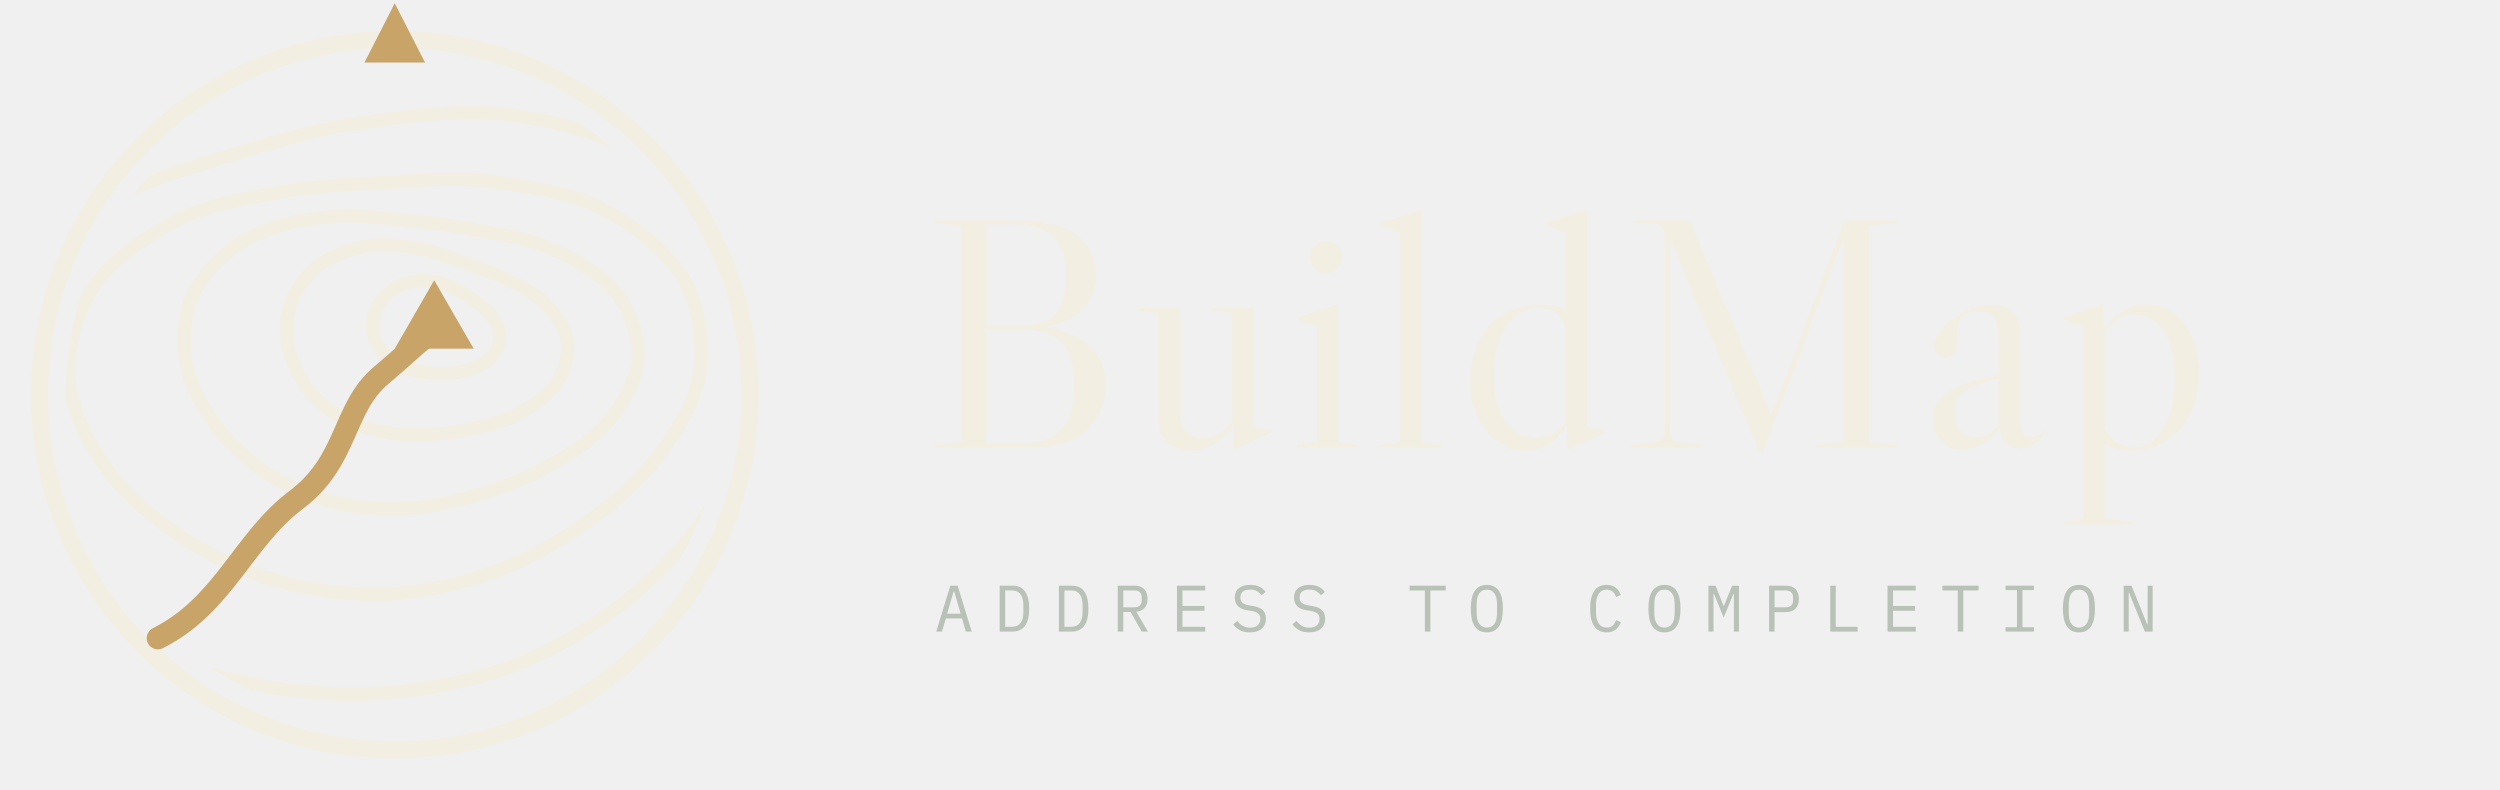
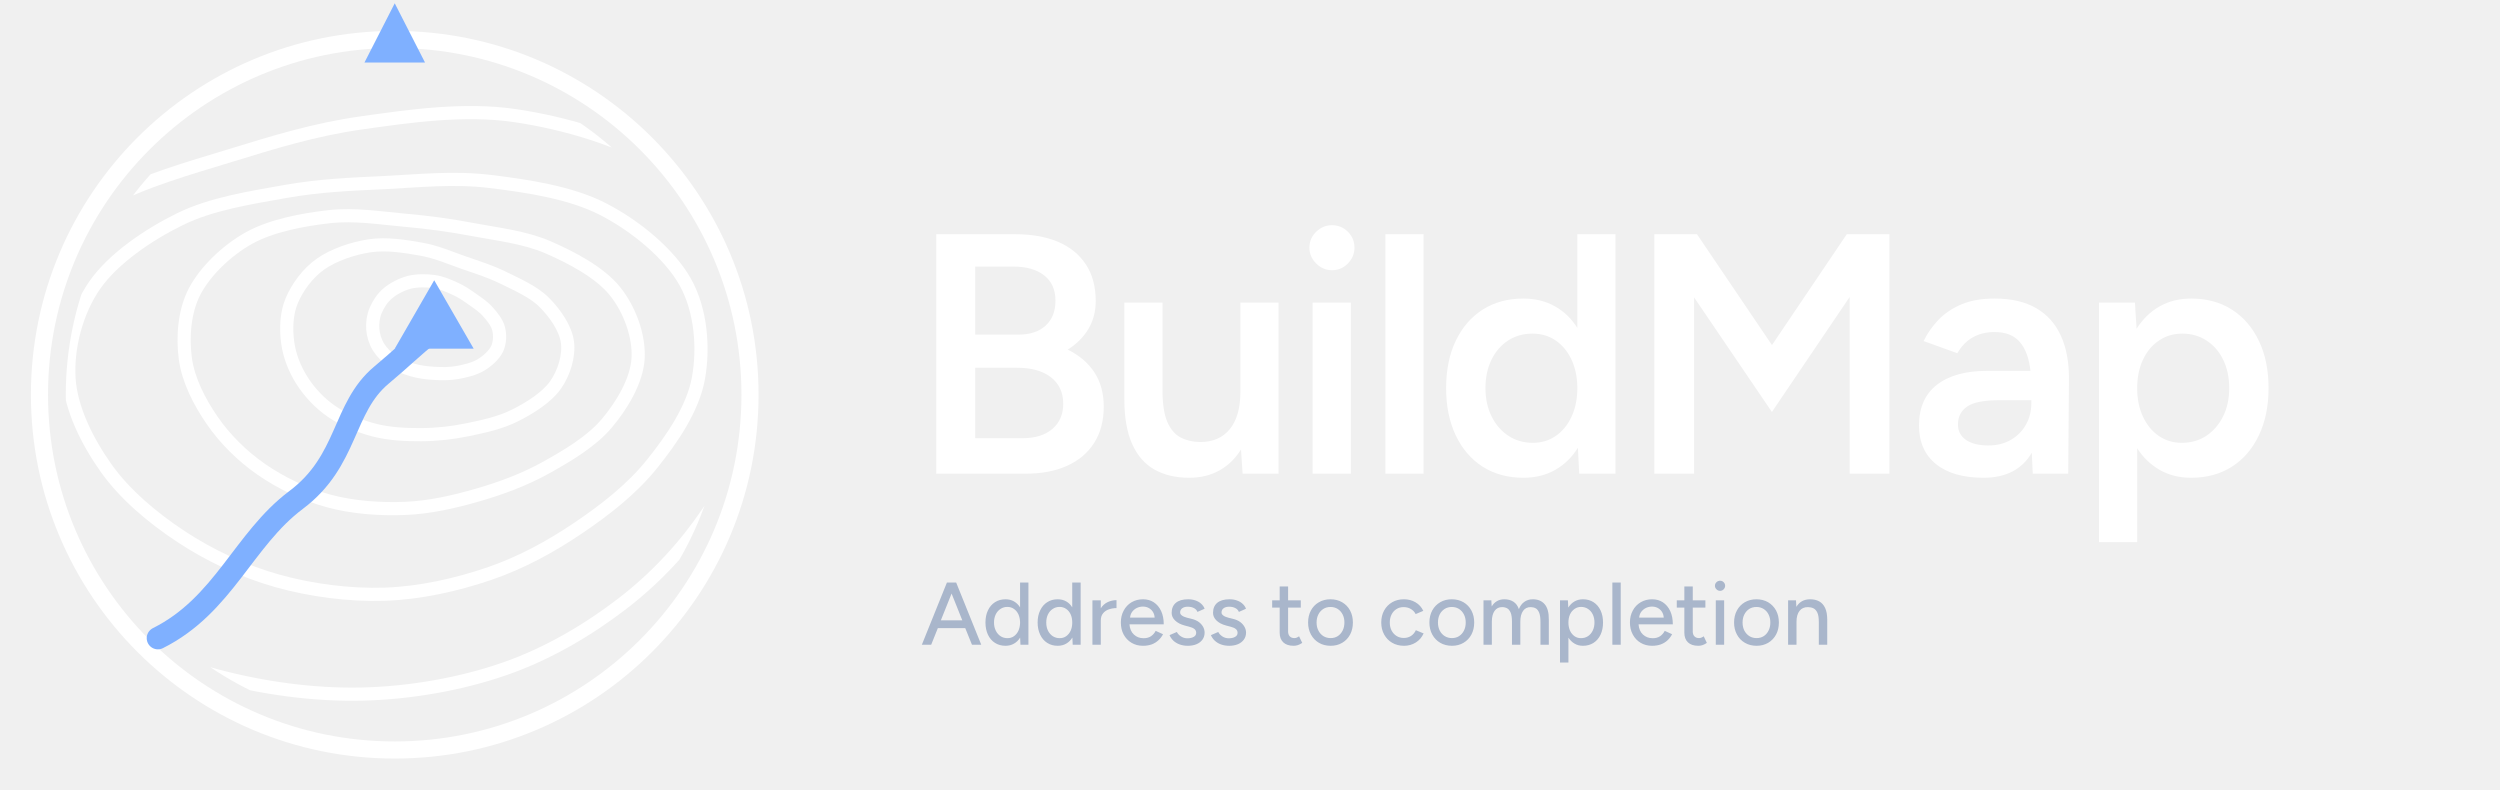
<svg xmlns="http://www.w3.org/2000/svg" viewBox="0 0 380 120" width="760" height="240" role="img" aria-label="BuildMap">
  <clipPath id="c">
    <circle cx="60" cy="60" r="50" />
  </clipPath>
-   <g clip-path="url(#c)" fill="none" stroke="#F3EEE2" stroke-width="2.0" stroke-linecap="round">
+   <g clip-path="url(#c)" fill="none" stroke="#FFFFFF" stroke-width="2.0" stroke-linecap="round">
    <path d="M75.80 50.00C76.03 50.95 75.99 52.15 75.54 53.07C75.08 53.98 74.07 54.90 73.07 55.49C72.07 56.08 70.71 56.41 69.53 56.62C68.35 56.83 67.14 56.82 66.00 56.75C64.86 56.69 63.73 56.54 62.67 56.23C61.62 55.93 60.52 55.50 59.66 54.92C58.80 54.33 58.02 53.54 57.52 52.73C57.02 51.91 56.73 50.93 56.66 50.00C56.60 49.07 56.73 48.05 57.12 47.15C57.51 46.24 58.13 45.26 58.98 44.56C59.83 43.85 61.05 43.21 62.22 42.91C63.39 42.62 64.83 42.63 66.00 42.80C67.17 42.97 68.28 43.47 69.25 43.92C70.22 44.36 71.00 44.91 71.82 45.49C72.63 46.06 73.49 46.63 74.15 47.38C74.82 48.13 75.57 49.05 75.80 50.00Z" />
    <path d="M86.25 52.00C86.53 54.10 85.73 56.71 84.41 58.56C83.09 60.41 80.56 62.00 78.34 63.12C76.12 64.25 73.50 64.82 71.11 65.31C68.72 65.80 66.37 66.06 64.00 66.07C61.63 66.08 59.13 65.96 56.86 65.37C54.60 64.78 52.24 63.80 50.41 62.54C48.58 61.29 47.00 59.58 45.89 57.82C44.77 56.06 43.98 54.02 43.72 52.00C43.46 49.98 43.52 47.66 44.35 45.69C45.19 43.71 46.74 41.53 48.72 40.14C50.69 38.75 53.64 37.74 56.19 37.36C58.73 36.98 61.62 37.44 64.00 37.87C66.38 38.29 68.36 39.18 70.45 39.91C72.55 40.64 74.52 41.24 76.56 42.25C78.61 43.26 81.13 44.35 82.74 45.98C84.36 47.60 85.97 49.90 86.25 52.00Z" />
    <path d="M96.99 54.50C96.78 57.86 94.56 61.60 92.21 64.37C89.87 67.14 86.19 69.30 82.92 71.12C79.64 72.93 76.15 74.22 72.58 75.25C69.01 76.28 65.27 77.14 61.50 77.28C57.73 77.43 53.57 77.13 49.95 76.14C46.32 75.16 42.71 73.41 39.76 71.37C36.81 69.33 34.18 66.71 32.25 63.90C30.31 61.09 28.61 57.77 28.17 54.50C27.74 51.23 28.00 47.31 29.61 44.25C31.23 41.20 34.47 38.05 37.87 36.17C41.27 34.28 46.05 33.39 49.99 32.94C53.93 32.49 57.84 33.15 61.50 33.47C65.16 33.80 68.33 34.22 71.96 34.91C75.59 35.60 79.71 36.04 83.30 37.59C86.88 39.14 91.17 41.41 93.45 44.23C95.74 47.05 97.19 51.14 96.99 54.50Z" />
    <path d="M106.16 57.50C105.32 62.12 102.14 66.75 99.09 70.54C96.04 74.34 91.98 77.50 87.86 80.28C83.74 83.06 79.25 85.53 74.36 87.20C69.46 88.87 63.88 90.14 58.50 90.32C53.12 90.50 47.24 89.73 42.07 88.27C36.91 86.81 31.83 84.41 27.50 81.55C23.17 78.69 18.94 75.13 16.11 71.12C13.27 67.11 10.77 62.13 10.49 57.50C10.21 52.87 11.60 47.36 14.41 43.33C17.22 39.30 22.52 35.69 27.34 33.32C32.16 30.95 38.15 30.04 43.35 29.11C48.54 28.18 53.31 28.00 58.50 27.75C63.69 27.49 68.95 26.91 74.47 27.58C80.00 28.25 86.71 29.24 91.65 31.78C96.60 34.32 101.72 38.55 104.14 42.83C106.56 47.12 107.00 52.88 106.16 57.50Z" />
    <path d="M115.45 61.00C114.29 67.01 111.07 72.78 107.60 77.90C104.13 83.03 99.77 87.78 94.62 91.74C89.47 95.70 83.31 99.37 76.71 101.66C70.11 103.96 62.33 105.34 55.00 105.50C47.67 105.67 39.86 104.58 32.75 102.67C25.64 100.77 18.40 97.90 12.35 94.09C6.31 90.28 0.10 85.32 -3.51 79.80C-7.11 74.29 -9.63 67.15 -9.27 61.00C-8.90 54.85 -5.53 47.95 -1.33 42.90C2.86 37.84 9.83 33.87 15.89 30.66C21.95 27.45 28.53 25.63 35.05 23.63C41.57 21.63 47.81 19.68 55.00 18.67C62.19 17.65 70.53 16.45 78.19 17.56C85.85 18.68 94.89 21.30 100.95 25.35C107.01 29.40 112.13 35.92 114.54 41.86C116.96 47.81 116.61 54.99 115.45 61.00Z" />
  </g>
-   <circle cx="60" cy="60" r="54" fill="none" stroke="#F3EEE2" stroke-width="2.6" />
-   <path d="M60 0.5L64.6 9.5H55.4Z" fill="#C9A468" />
-   <path d="M24 97C34 92 37 82 45 76C53 70 52 62 58 57C61 54.5 63 52.5 65.2 50.8" fill="none" stroke="#C9A468" stroke-width="3.4" stroke-linecap="round" />
-   <path d="M66 42.6L72 53H60Z" fill="#C9A468" />
-   <path d="M168.05 58.55Q168.05 62.55 165.28 65.28Q162.5 68 156.75 68H142V67.6L146.1 67.2V34.3L142 33.9V33.5H154.45Q160.35 33.5 163.45 35.6Q166.55 37.7 166.55 41.7Q166.55 44.9 164.6 47Q162.65 49.1 159.1 49.6V49.8Q163.45 50.4 165.75 52.65Q168.05 54.9 168.05 58.55ZM149.95 34.1V49.45H155.75Q159.1 49.45 160.57 47.5Q162.05 45.55 162.05 41.7Q162.05 34.1 154.3 34.1ZM163.3 58.7Q163.3 54.15 161.35 52.1Q159.4 50.05 155.55 50.05H149.95V67.4H155.55Q163.3 67.4 163.3 58.7ZM193.3 65.5V65.75L187.85 68.25H187.55V64.85L187.4 64.8Q184.45 68.5 181.05 68.5Q179.5 68.5 178.3 67.85Q177.1 67.2 176.55 66.05Q176.2 65.4 176.1 64.28Q176 63.15 176 60.35V47.6L173 47.2V46.8H179.25V60.35Q179.25 62.35 179.35 63.28Q179.45 64.2 179.75 64.85Q180.1 65.65 180.93 66.12Q181.75 66.6 182.8 66.6Q184.05 66.6 185.2 65.97Q186.35 65.35 187.3 64.15V47.6L184.3 47.2V46.8H190.55V64.9ZM201.55 36.7Q202.6 36.7 203.28 37.38Q203.95 38.05 203.95 39.1Q203.95 40.15 203.28 40.83Q202.6 41.5 201.55 41.5Q200.5 41.5 199.82 40.83Q199.15 40.15 199.15 39.1Q199.15 38.05 199.82 37.38Q200.5 36.7 201.55 36.7ZM203.45 46.3H203.05L197.25 48.25V48.6L200.2 49.7V67.2L197.15 67.6V68H206.5V67.6L203.45 67.2ZM216.05 31.95H215.65L209.85 33.9V34.25L212.8 35.35V67.2L209.75 67.6V68H219.1V67.6L216.05 67.2ZM238.1 64.8 238.25 64.85V68.25H238.55L244 65.75V65.5L241.25 64.9V31.95H240.85L235.05 33.9V34.25L238 35.35V46.9Q236.05 46.3 234.1 46.3Q231 46.3 228.57 47.75Q226.15 49.2 224.82 51.83Q223.5 54.45 223.5 57.8Q223.5 60.85 224.57 63.28Q225.65 65.7 227.55 67.1Q229.45 68.5 231.8 68.5Q233.7 68.5 235.32 67.55Q236.95 66.6 238.1 64.8ZM227.05 57.1Q227.05 52.45 228.98 49.62Q230.9 46.8 234.05 46.8Q235.95 46.8 236.97 47.97Q238 49.15 238 51.35V64.15Q237.35 65.25 236.18 65.88Q235 66.5 233.55 66.5Q230.5 66.5 228.78 63.98Q227.05 61.45 227.05 57.1ZM284.05 34.3V67.2L288.4 67.6V68H276.1V67.6L280.2 67.2V36.75H280L267.95 68.8H267.45L254 36.7H253.8V64.95Q253.8 66.15 254.1 66.62Q254.4 67.1 255.3 67.2L258.85 67.6V68H247.9V67.6L251.5 67.2Q252.4 67.1 252.7 66.62Q253 66.15 253 64.95V34.95Q252.65 34.35 252.12 34.12Q251.6 33.9 250.6 33.9H248.3V33.5H256.85L269.15 62.85H269.35L280.35 33.5H288.4V33.9ZM293.8 63.6Q293.8 61.1 296.07 59.6Q298.35 58.1 303.8 57V52.45Q303.8 49.55 303.15 48.42Q302.5 47.3 300.9 47.3Q299.35 47.3 298.4 48.12Q297.45 48.95 297.45 50.35L297.5 51.7Q297.5 52.95 297.02 53.67Q296.55 54.4 295.7 54.4Q294.95 54.4 294.48 53.9Q294 53.4 294 52.6Q294 51.4 295.17 49.97Q296.35 48.55 298.2 47.6Q300.45 46.35 302.85 46.35Q304.25 46.35 305.23 46.9Q306.2 47.45 306.65 48.45Q306.9 49.1 306.97 50.05Q307.05 51 307.05 53.7V63.25Q307.05 65.05 307.4 65.72Q307.75 66.4 308.65 66.4Q310 66.4 310.65 65.45L310.85 65.55Q310.25 66.8 309.25 67.47Q308.25 68.15 307.1 68.15Q305.8 68.15 304.95 67.38Q304.1 66.6 304 65.3L303.85 65.25Q302.7 66.7 301.2 67.53Q299.7 68.35 298.15 68.35Q296.25 68.35 295.02 67.03Q293.8 65.7 293.8 63.6ZM303.8 64.6V57.55Q301.2 58.2 299.77 58.85Q298.35 59.5 297.75 60.4Q297.15 61.3 297.15 62.65Q297.15 64.4 298 65.43Q298.85 66.45 300.3 66.45Q301.35 66.45 302.27 65.97Q303.2 65.5 303.8 64.6ZM324 68.5Q326.95 68.5 329.3 67Q331.65 65.5 332.95 62.85Q334.25 60.2 334.25 56.8Q334.25 53.8 333.25 51.4Q332.25 49 330.45 47.65Q328.65 46.3 326.45 46.3Q324.5 46.3 322.77 47.25Q321.05 48.2 319.95 49.85H319.75V46.3H319.35L313.7 48.25V48.6L316.65 49.7V78.9L313.6 79.3V79.7H324.4V79.35L319.9 78.8V67.6Q321.95 68.5 324 68.5ZM319.9 64.45V50.8Q320.5 49.4 321.75 48.6Q323 47.8 324.55 47.8Q327.3 47.8 328.95 50.45Q330.6 53.1 330.6 57.5Q330.6 60.5 329.8 62.9Q329 65.3 327.57 66.65Q326.15 68 324.35 68Q322.55 68 321.23 66.95Q319.9 65.9 319.9 64.45Z" fill="#F3EEE2" />
-   <path d="M146.81 96 146.22 94.01H143.77L143.18 96H142.31L144.45 89.02H145.56L147.7 96ZM145.04 89.91H144.95L143.97 93.28H146.02ZM151.95 89.02H153.9Q155.18 89.02 155.81 89.9Q156.44 90.78 156.44 92.51Q156.44 94.24 155.81 95.12Q155.18 96 153.9 96H151.95ZM153.86 95.27Q154.7 95.27 155.12 94.69Q155.55 94.11 155.55 93.05V91.97Q155.55 90.91 155.12 90.33Q154.7 89.75 153.86 89.75H152.79V95.27ZM160.95 89.02H162.9Q164.18 89.02 164.81 89.9Q165.44 90.78 165.44 92.51Q165.44 94.24 164.81 95.12Q164.18 96 162.9 96H160.95ZM162.86 95.27Q163.7 95.27 164.12 94.69Q164.55 94.11 164.55 93.05V91.97Q164.55 90.91 164.12 90.33Q163.7 89.75 162.86 89.75H161.79V95.27ZM170.74 96H169.9V89.02H172.44Q173.41 89.02 173.92 89.55Q174.43 90.08 174.43 91.03Q174.43 91.88 173.99 92.39Q173.55 92.9 172.71 92.98L174.49 96H173.55L171.85 93.02H170.74ZM172.42 92.31Q172.95 92.31 173.25 92.05Q173.54 91.78 173.54 91.29V90.77Q173.54 90.28 173.25 90.02Q172.95 89.75 172.42 89.75H170.74V92.31ZM178.9 96V89.02H183.2V89.75H179.74V92.1H183.08V92.83H179.74V95.27H183.2V96ZM189.98 96.12Q189.04 96.12 188.44 95.78Q187.84 95.43 187.45 94.89L188.06 94.39Q188.47 94.9 188.93 95.15Q189.38 95.4 190.01 95.4Q190.77 95.4 191.17 95.05Q191.57 94.7 191.57 94.07Q191.57 93.56 191.28 93.28Q190.99 92.99 190.27 92.87L189.49 92.74Q188.98 92.65 188.63 92.47Q188.29 92.29 188.08 92.03Q187.87 91.78 187.78 91.47Q187.69 91.17 187.69 90.84Q187.69 89.88 188.32 89.39Q188.95 88.9 190.02 88.9Q190.86 88.9 191.44 89.18Q192.01 89.46 192.36 89.97L191.77 90.48Q191.48 90.1 191.07 89.86Q190.66 89.62 190.01 89.62Q189.3 89.62 188.92 89.92Q188.54 90.22 188.54 90.82Q188.54 91.29 188.82 91.59Q189.11 91.88 189.85 92.01L190.6 92.14Q191.11 92.23 191.46 92.41Q191.81 92.59 192.03 92.84Q192.24 93.09 192.33 93.4Q192.42 93.71 192.42 94.05Q192.42 95.02 191.78 95.57Q191.15 96.12 189.98 96.12ZM198.98 96.12Q198.04 96.12 197.44 95.78Q196.84 95.43 196.45 94.89L197.06 94.39Q197.47 94.9 197.93 95.15Q198.38 95.4 199.01 95.4Q199.77 95.4 200.17 95.05Q200.57 94.7 200.57 94.07Q200.57 93.56 200.28 93.28Q199.99 92.99 199.27 92.87L198.49 92.74Q197.98 92.65 197.63 92.47Q197.29 92.29 197.08 92.03Q196.87 91.78 196.78 91.47Q196.69 91.17 196.69 90.84Q196.69 89.88 197.32 89.39Q197.95 88.9 199.02 88.9Q199.86 88.9 200.44 89.18Q201.01 89.46 201.36 89.97L200.77 90.48Q200.48 90.1 200.07 89.86Q199.66 89.62 199.01 89.62Q198.3 89.62 197.92 89.92Q197.54 90.22 197.54 90.82Q197.54 91.29 197.82 91.59Q198.11 91.88 198.85 92.01L199.6 92.14Q200.11 92.23 200.46 92.41Q200.81 92.59 201.03 92.84Q201.24 93.09 201.33 93.4Q201.42 93.71 201.42 94.05Q201.42 95.02 200.78 95.57Q200.15 96.12 198.98 96.12ZM217.42 89.75V96H216.58V89.75H214.25V89.02H219.75V89.75ZM226 96.12Q225.36 96.12 224.9 95.88Q224.44 95.63 224.14 95.17Q223.84 94.71 223.7 94.04Q223.56 93.37 223.56 92.51Q223.56 91.66 223.7 90.98Q223.84 90.31 224.14 89.85Q224.44 89.39 224.9 89.15Q225.36 88.9 226 88.9Q226.64 88.9 227.1 89.15Q227.56 89.39 227.86 89.85Q228.16 90.31 228.3 90.98Q228.44 91.66 228.44 92.51Q228.44 93.37 228.3 94.04Q228.16 94.71 227.86 95.17Q227.56 95.63 227.1 95.88Q226.64 96.12 226 96.12ZM226 95.39Q226.42 95.39 226.71 95.22Q227 95.06 227.19 94.76Q227.38 94.46 227.47 94.03Q227.55 93.61 227.55 93.08V91.94Q227.55 91.42 227.47 90.99Q227.38 90.56 227.19 90.26Q227 89.96 226.71 89.79Q226.42 89.63 226 89.63Q225.58 89.63 225.29 89.79Q225 89.96 224.81 90.26Q224.62 90.56 224.53 90.99Q224.45 91.42 224.45 91.94V93.08Q224.45 93.61 224.53 94.03Q224.62 94.46 224.81 94.76Q225 95.06 225.29 95.22Q225.58 95.39 226 95.39ZM244.23 96.12Q242.95 96.12 242.32 95.19Q241.7 94.26 241.7 92.51Q241.7 90.76 242.32 89.83Q242.95 88.9 244.23 88.9Q244.71 88.9 245.06 89.03Q245.41 89.16 245.66 89.38Q245.91 89.6 246.08 89.88Q246.25 90.15 246.38 90.43L245.66 90.76Q245.57 90.53 245.45 90.33Q245.33 90.12 245.17 89.97Q245 89.81 244.78 89.72Q244.55 89.63 244.23 89.63Q243.4 89.63 243 90.26Q242.59 90.89 242.59 91.94V93.08Q242.59 94.13 243 94.76Q243.4 95.39 244.23 95.39Q244.55 95.39 244.78 95.3Q245 95.21 245.17 95.06Q245.33 94.9 245.45 94.69Q245.57 94.49 245.66 94.26L246.38 94.59Q246.25 94.88 246.08 95.15Q245.91 95.42 245.66 95.64Q245.41 95.86 245.06 95.99Q244.71 96.12 244.23 96.12ZM253 96.12Q252.36 96.12 251.9 95.88Q251.44 95.63 251.14 95.17Q250.84 94.71 250.7 94.04Q250.56 93.37 250.56 92.51Q250.56 91.66 250.7 90.98Q250.84 90.31 251.14 89.85Q251.44 89.39 251.9 89.15Q252.36 88.9 253 88.9Q253.64 88.9 254.1 89.15Q254.56 89.39 254.86 89.85Q255.16 90.31 255.3 90.98Q255.44 91.66 255.44 92.51Q255.44 93.37 255.3 94.04Q255.16 94.71 254.86 95.17Q254.56 95.63 254.1 95.88Q253.64 96.12 253 96.12ZM253 95.39Q253.42 95.39 253.71 95.22Q254 95.06 254.19 94.76Q254.38 94.46 254.47 94.03Q254.55 93.61 254.55 93.08V91.94Q254.55 91.42 254.47 90.99Q254.38 90.56 254.19 90.26Q254 89.96 253.71 89.79Q253.42 89.63 253 89.63Q252.58 89.63 252.29 89.79Q252 89.96 251.81 90.26Q251.62 90.56 251.53 90.99Q251.45 91.42 251.45 91.94V93.08Q251.45 93.61 251.53 94.03Q251.62 94.46 251.81 94.76Q252 95.06 252.29 95.22Q252.58 95.39 253 95.39ZM263.55 92.5V90.29H263.47L262 93.88L260.53 90.29H260.45V92.5V96H259.68V89.02H260.76L261.99 92.1H262.05L263.28 89.02H264.32V96H263.55ZM268.9 96V89.02H271.44Q272.41 89.02 272.92 89.55Q273.43 90.08 273.43 91.03Q273.43 91.98 272.92 92.51Q272.41 93.04 271.44 93.04H269.74V96ZM269.74 92.31H271.42Q271.95 92.31 272.25 92.05Q272.54 91.78 272.54 91.29V90.77Q272.54 90.28 272.25 90.02Q271.95 89.75 271.42 89.75H269.74ZM278.2 96V89.02H279.04V95.27H282.35V96ZM286.9 96V89.02H291.2V89.75H287.74V92.1H291.08V92.83H287.74V95.27H291.2V96ZM298.42 89.75V96H297.58V89.75H295.25V89.02H300.75V89.75ZM304.84 96V95.33H306.58V89.69H304.84V89.02H309.16V89.69H307.42V95.33H309.16V96ZM316 96.12Q315.36 96.12 314.9 95.88Q314.44 95.63 314.14 95.17Q313.84 94.71 313.7 94.04Q313.56 93.37 313.56 92.51Q313.56 91.66 313.7 90.98Q313.84 90.31 314.14 89.85Q314.44 89.39 314.9 89.15Q315.36 88.9 316 88.9Q316.64 88.9 317.1 89.15Q317.56 89.39 317.86 89.85Q318.16 90.31 318.3 90.98Q318.44 91.66 318.44 92.51Q318.44 93.37 318.3 94.04Q318.16 94.71 317.86 95.17Q317.56 95.63 317.1 95.88Q316.64 96.12 316 96.12ZM316 95.39Q316.42 95.39 316.71 95.22Q317 95.06 317.19 94.76Q317.38 94.46 317.47 94.03Q317.55 93.61 317.55 93.08V91.94Q317.55 91.42 317.47 90.99Q317.38 90.56 317.19 90.26Q317 89.96 316.71 89.79Q316.42 89.63 316 89.63Q315.58 89.63 315.29 89.79Q315 89.96 314.81 90.26Q314.62 90.56 314.53 90.99Q314.45 91.42 314.45 91.94V93.08Q314.45 93.61 314.53 94.03Q314.62 94.46 314.81 94.76Q315 95.06 315.29 95.22Q315.58 95.39 316 95.39ZM323.63 90.12H323.56V96H322.8V89.02H323.99L326.37 94.9H326.44V89.02H327.2V96H326.01Z" fill="#B9C2B6" />
+   <circle cx="60" cy="60" r="54" fill="none" stroke="#FFFFFF" stroke-width="2.6" />
+   <path d="M60 0.5L64.6 9.5H55.4Z" fill="#7FB0FF" />
+   <path d="M24 97C34 92 37 82 45 76C53 70 52 62 58 57C61 54.5 63 52.5 65.2 50.8" fill="none" stroke="#7FB0FF" stroke-width="3.4" stroke-linecap="round" />
+   <path d="M66 42.6L72 53H60Z" fill="#7FB0FF" />
+   <path d="M142.31 72V35.6H154.31Q158.05 35.6 160.78 36.74Q163.52 37.89 165.03 40.16Q166.55 42.43 166.55 45.77Q166.55 48.12 165.44 50Q164.32 51.87 162.3 53.14Q164.93 54.44 166.35 56.6Q167.77 58.77 167.77 61.81Q167.77 65.05 166.3 67.34Q164.84 69.62 162.18 70.81Q159.53 72 155.9 72ZM148.23 66.61H155.4Q158.31 66.61 159.96 65.2Q161.61 63.79 161.61 61.38Q161.61 58.8 159.75 57.35Q157.89 55.9 154.6 55.9H148.23ZM148.23 50.86H154.82Q157.44 50.86 158.93 49.5Q160.43 48.13 160.43 45.7Q160.43 43.22 158.73 41.87Q157.02 40.52 154.02 40.52H148.23ZM180.76 72.62Q177.71 72.62 175.49 71.38Q173.28 70.14 172.09 67.49Q170.9 64.85 170.9 60.66V46H176.7V59.31Q176.7 62.4 177.42 64.1Q178.15 65.8 179.43 66.48Q180.72 67.16 182.36 67.19Q185.32 67.21 186.93 65.23Q188.54 63.25 188.54 59.57V46H194.34V72H188.88L188.63 68.32Q187.36 70.38 185.36 71.5Q183.36 72.62 180.76 72.62ZM199.52 72V46H205.33V72ZM202.45 41.07Q201.09 41.07 200.06 40.05Q199.03 39.02 199.03 37.65Q199.03 36.23 200.06 35.23Q201.09 34.23 202.45 34.23Q203.88 34.23 204.88 35.23Q205.88 36.23 205.88 37.65Q205.88 39.02 204.88 40.05Q203.88 41.07 202.45 41.07ZM210.58 72V35.6H216.38V72ZM231.56 72.62Q228.01 72.62 225.37 70.94Q222.73 69.25 221.27 66.17Q219.81 63.09 219.81 59Q219.81 54.86 221.27 51.81Q222.73 48.75 225.37 47.06Q228.01 45.38 231.56 45.38Q234.23 45.38 236.33 46.55Q238.43 47.72 239.75 49.84V35.6H245.55V72H240.04L239.84 68.05Q238.52 70.21 236.4 71.42Q234.28 72.62 231.56 72.62ZM232.99 67.31Q234.92 67.31 236.42 66.3Q237.92 65.29 238.8 63.49Q239.68 61.68 239.75 59.39V58.64Q239.68 56.32 238.8 54.52Q237.92 52.73 236.41 51.72Q234.9 50.71 232.93 50.71Q230.86 50.71 229.23 51.76Q227.61 52.82 226.7 54.69Q225.79 56.57 225.79 59Q225.79 61.43 226.73 63.31Q227.66 65.18 229.29 66.25Q230.91 67.31 232.99 67.31ZM251.46 72V35.6H257.94L269.34 52.45L280.71 35.6H287.19V72H281.15V45.14L269.33 62.62L257.5 45.2V72ZM301.49 72.62Q296.84 72.62 294.27 70.54Q291.69 68.45 291.69 64.67Q291.69 60.6 294.42 58.48Q297.14 56.37 302.05 56.37H308.63Q308.31 53.48 307 51.97Q305.7 50.47 303.17 50.47Q301.31 50.47 299.89 51.26Q298.47 52.05 297.51 53.69L292.39 51.84Q293.22 50.12 294.62 48.64Q296.02 47.17 298.12 46.27Q300.23 45.38 303.17 45.38Q306.99 45.38 309.52 46.85Q312.05 48.33 313.28 51.09Q314.52 53.84 314.48 57.73L314.37 72H308.98L308.83 68.81Q307.78 70.65 305.94 71.64Q304.09 72.62 301.49 72.62ZM302.25 67.71Q304.15 67.71 305.63 66.87Q307.11 66.02 307.93 64.57Q308.76 63.11 308.76 61.32V60.83H303.88Q300.4 60.83 299 61.8Q297.61 62.77 297.61 64.52Q297.61 66.02 298.83 66.87Q300.06 67.71 302.25 67.71ZM319.05 82.4V46H324.51L324.76 49.97Q326.14 47.79 328.24 46.58Q330.35 45.38 333.07 45.38Q336.61 45.38 339.25 47.06Q341.89 48.75 343.35 51.81Q344.82 54.86 344.82 59Q344.82 63.09 343.35 66.17Q341.89 69.25 339.25 70.94Q336.61 72.62 333.07 72.62Q330.37 72.62 328.3 71.44Q326.23 70.26 324.85 68.14V82.4ZM331.64 67.31Q333.73 67.31 335.35 66.25Q336.96 65.18 337.9 63.31Q338.84 61.43 338.84 59Q338.84 56.57 337.93 54.69Q337.02 52.82 335.4 51.77Q333.79 50.71 331.69 50.71Q329.7 50.71 328.15 51.77Q326.59 52.82 325.72 54.7Q324.85 56.57 324.85 59Q324.85 61.43 325.72 63.31Q326.59 65.19 328.12 66.25Q329.65 67.31 331.64 67.31Z" fill="#FFFFFF" />
+   <path d="M140.12 98 143.93 88.55H145.34L149.15 98H147.74L146.72 95.48H142.55L141.54 98ZM143.01 94.29H146.27L144.64 90.22ZM152.84 98.16Q151.93 98.16 151.24 97.72Q150.55 97.28 150.17 96.48Q149.79 95.67 149.79 94.62Q149.79 93.56 150.17 92.77Q150.55 91.97 151.24 91.53Q151.93 91.09 152.84 91.09Q153.56 91.09 154.12 91.41Q154.69 91.74 155.05 92.32V88.55H156.32V98H155.11L155.06 96.91Q154.71 97.5 154.13 97.83Q153.56 98.16 152.84 98.16ZM153.14 97Q153.69 97 154.11 96.71Q154.54 96.41 154.79 95.89Q155.03 95.36 155.05 94.7V94.56Q155.03 93.89 154.79 93.36Q154.54 92.84 154.11 92.55Q153.68 92.25 153.12 92.25Q152.53 92.25 152.07 92.56Q151.61 92.86 151.35 93.39Q151.09 93.93 151.09 94.62Q151.09 95.32 151.36 95.86Q151.62 96.39 152.08 96.7Q152.54 97 153.14 97ZM160.77 98.16Q159.86 98.16 159.18 97.72Q158.49 97.28 158.11 96.48Q157.72 95.67 157.72 94.62Q157.72 93.56 158.11 92.77Q158.49 91.97 159.18 91.53Q159.86 91.09 160.77 91.09Q161.49 91.09 162.06 91.41Q162.63 91.74 162.98 92.32V88.55H164.26V98H163.05L163 96.91Q162.64 97.5 162.07 97.83Q161.5 98.16 160.77 98.16ZM161.08 97Q161.63 97 162.05 96.71Q162.48 96.41 162.73 95.89Q162.97 95.36 162.98 94.7V94.56Q162.97 93.89 162.73 93.36Q162.48 92.84 162.05 92.55Q161.62 92.25 161.06 92.25Q160.47 92.25 160.01 92.56Q159.55 92.86 159.29 93.39Q159.03 93.93 159.03 94.62Q159.03 95.32 159.29 95.86Q159.56 96.39 160.02 96.7Q160.48 97 161.08 97ZM166.05 98V91.25H167.32V92.46Q167.72 91.83 168.37 91.52Q169.02 91.22 169.71 91.22V92.43Q169.11 92.43 168.56 92.62Q168.01 92.8 167.67 93.22Q167.32 93.63 167.32 94.33V98ZM173.74 98.16Q172.75 98.16 172 97.71Q171.24 97.26 170.8 96.46Q170.37 95.66 170.37 94.62Q170.37 93.59 170.81 92.79Q171.24 91.99 172 91.54Q172.77 91.09 173.75 91.09Q174.68 91.09 175.38 91.55Q176.09 92.02 176.49 92.87Q176.89 93.73 176.89 94.9H171.68Q171.75 95.89 172.35 96.45Q172.95 97.01 173.83 97.01Q174.5 97.01 174.96 96.7Q175.41 96.39 175.66 95.89L176.78 96.4Q176.51 96.93 176.07 97.33Q175.64 97.73 175.06 97.95Q174.47 98.16 173.74 98.16ZM171.77 93.88H175.51Q175.47 93.34 175.22 92.97Q174.97 92.6 174.58 92.4Q174.19 92.2 173.72 92.2Q173.27 92.2 172.84 92.39Q172.4 92.59 172.11 92.97Q171.82 93.34 171.77 93.88ZM180.56 98.16Q179.85 98.16 179.29 97.95Q178.73 97.74 178.34 97.37Q177.96 97 177.77 96.54L178.88 96.06Q179.1 96.48 179.53 96.75Q179.96 97.02 180.48 97.02Q181.07 97.02 181.45 96.8Q181.82 96.59 181.82 96.19Q181.82 95.82 181.54 95.6Q181.26 95.38 180.72 95.25L180.08 95.08Q179.14 94.83 178.62 94.32Q178.09 93.81 178.09 93.16Q178.09 92.17 178.73 91.63Q179.37 91.09 180.61 91.09Q181.21 91.09 181.72 91.27Q182.22 91.44 182.58 91.77Q182.94 92.09 183.1 92.53L182.01 93.01Q181.86 92.61 181.46 92.42Q181.07 92.22 180.54 92.22Q180 92.22 179.69 92.46Q179.38 92.69 179.38 93.11Q179.38 93.35 179.64 93.55Q179.91 93.76 180.42 93.89L181.14 94.07Q181.8 94.23 182.24 94.56Q182.67 94.89 182.89 95.31Q183.1 95.72 183.1 96.17Q183.1 96.77 182.77 97.23Q182.44 97.68 181.87 97.92Q181.29 98.16 180.56 98.16ZM186.85 98.16Q186.14 98.16 185.58 97.95Q185.02 97.74 184.63 97.37Q184.25 97 184.06 96.54L185.17 96.06Q185.39 96.48 185.82 96.75Q186.25 97.02 186.77 97.02Q187.36 97.02 187.74 96.8Q188.11 96.59 188.11 96.19Q188.11 95.82 187.83 95.6Q187.55 95.38 187.01 95.25L186.37 95.08Q185.43 94.83 184.91 94.32Q184.38 93.81 184.38 93.16Q184.38 92.17 185.02 91.63Q185.66 91.09 186.9 91.09Q187.51 91.09 188.01 91.27Q188.51 91.44 188.87 91.77Q189.23 92.09 189.39 92.53L188.31 93.01Q188.15 92.61 187.75 92.42Q187.36 92.22 186.84 92.22Q186.29 92.22 185.98 92.46Q185.67 92.69 185.67 93.11Q185.67 93.35 185.93 93.55Q186.2 93.76 186.71 93.89L187.43 94.07Q188.09 94.23 188.53 94.56Q188.96 94.89 189.18 95.31Q189.4 95.72 189.4 96.17Q189.4 96.77 189.06 97.23Q188.73 97.68 188.16 97.92Q187.59 98.16 186.85 98.16ZM196.64 98.16Q195.61 98.16 195.06 97.64Q194.51 97.12 194.51 96.16V92.36H193.37V91.25H194.51V89.14H195.79V91.25H197.72V92.36H195.79V95.97Q195.79 96.46 196.04 96.72Q196.29 96.99 196.76 96.99Q196.91 96.99 197.07 96.93Q197.22 96.88 197.46 96.72L197.94 97.72Q197.59 97.95 197.27 98.06Q196.96 98.16 196.64 98.16ZM202.26 98.16Q201.25 98.16 200.48 97.71Q199.71 97.26 199.27 96.46Q198.83 95.66 198.83 94.62Q198.83 93.59 199.26 92.79Q199.69 91.99 200.47 91.54Q201.24 91.09 202.23 91.09Q203.23 91.09 204 91.54Q204.78 91.99 205.21 92.79Q205.64 93.59 205.64 94.62Q205.64 95.66 205.21 96.46Q204.78 97.26 204.01 97.71Q203.25 98.16 202.26 98.16ZM202.26 96.99Q202.87 96.99 203.34 96.69Q203.81 96.38 204.08 95.85Q204.35 95.32 204.35 94.62Q204.35 93.93 204.08 93.4Q203.81 92.87 203.33 92.56Q202.85 92.26 202.23 92.26Q201.61 92.26 201.14 92.56Q200.66 92.87 200.39 93.4Q200.12 93.93 200.12 94.62Q200.12 95.32 200.4 95.85Q200.67 96.38 201.15 96.69Q201.64 96.99 202.26 96.99ZM213.42 98.16Q212.4 98.16 211.62 97.71Q210.84 97.26 210.4 96.46Q209.95 95.66 209.95 94.62Q209.95 93.59 210.39 92.79Q210.83 91.99 211.61 91.54Q212.39 91.09 213.39 91.09Q214.38 91.09 215.16 91.55Q215.95 92.01 216.34 92.85L215.18 93.34Q214.93 92.85 214.44 92.56Q213.96 92.28 213.35 92.28Q212.73 92.28 212.26 92.58Q211.79 92.87 211.52 93.4Q211.25 93.93 211.25 94.62Q211.25 95.32 211.52 95.84Q211.8 96.37 212.28 96.67Q212.76 96.97 213.38 96.97Q213.99 96.97 214.48 96.66Q214.96 96.34 215.21 95.79L216.39 96.28Q215.99 97.17 215.2 97.66Q214.41 98.16 213.42 98.16ZM220.7 98.16Q219.7 98.16 218.92 97.71Q218.15 97.26 217.71 96.46Q217.27 95.66 217.27 94.62Q217.27 93.59 217.7 92.79Q218.14 91.99 218.91 91.54Q219.68 91.09 220.67 91.09Q221.67 91.09 222.45 91.54Q223.22 91.99 223.65 92.79Q224.08 93.59 224.08 94.62Q224.08 95.66 223.65 96.46Q223.22 97.26 222.45 97.71Q221.69 98.16 220.7 98.16ZM220.7 96.99Q221.31 96.99 221.78 96.69Q222.25 96.38 222.52 95.85Q222.79 95.32 222.79 94.62Q222.79 93.93 222.52 93.4Q222.25 92.87 221.77 92.56Q221.29 92.26 220.67 92.26Q220.05 92.26 219.58 92.56Q219.1 92.87 218.83 93.4Q218.57 93.93 218.57 94.62Q218.57 95.32 218.84 95.85Q219.11 96.38 219.6 96.69Q220.08 96.99 220.7 96.99ZM225.49 98V91.25H226.68L226.74 92.18Q227.05 91.65 227.54 91.37Q228.03 91.09 228.66 91.09Q229.47 91.09 230.04 91.46Q230.61 91.83 230.87 92.59Q231.16 91.86 231.7 91.48Q232.25 91.09 232.99 91.09Q234.14 91.09 234.79 91.84Q235.43 92.59 235.42 94.14V98H234.15V94.54Q234.15 93.63 233.96 93.15Q233.76 92.66 233.44 92.47Q233.11 92.29 232.68 92.28Q231.92 92.27 231.51 92.85Q231.09 93.43 231.09 94.5V98H229.82V94.54Q229.82 93.63 229.63 93.15Q229.43 92.66 229.1 92.47Q228.78 92.29 228.35 92.28Q227.59 92.27 227.18 92.85Q226.76 93.43 226.76 94.5V98ZM237.12 100.7V91.25H238.32L238.38 92.35Q238.75 91.75 239.32 91.42Q239.89 91.09 240.61 91.09Q241.52 91.09 242.21 91.53Q242.9 91.97 243.28 92.77Q243.66 93.56 243.66 94.63Q243.66 95.67 243.28 96.48Q242.9 97.28 242.21 97.72Q241.52 98.16 240.61 98.16Q239.89 98.16 239.33 97.83Q238.77 97.5 238.4 96.92V100.7ZM240.31 97Q240.91 97 241.37 96.7Q241.83 96.39 242.09 95.86Q242.36 95.32 242.36 94.62Q242.36 93.93 242.1 93.39Q241.84 92.86 241.38 92.56Q240.92 92.25 240.32 92.25Q239.76 92.25 239.33 92.56Q238.89 92.86 238.64 93.39Q238.4 93.93 238.4 94.63Q238.4 95.32 238.64 95.86Q238.89 96.39 239.32 96.7Q239.75 97 240.31 97ZM245.08 98V88.55H246.35V98ZM251.12 98.16Q250.14 98.16 249.38 97.71Q248.62 97.26 248.19 96.46Q247.75 95.66 247.75 94.62Q247.75 93.59 248.19 92.79Q248.62 91.99 249.39 91.54Q250.15 91.09 251.13 91.09Q252.06 91.09 252.76 91.55Q253.47 92.02 253.87 92.87Q254.27 93.73 254.27 94.9H249.06Q249.13 95.89 249.73 96.45Q250.33 97.01 251.21 97.01Q251.88 97.01 252.34 96.7Q252.79 96.39 253.04 95.89L254.16 96.4Q253.89 96.93 253.46 97.33Q253.03 97.73 252.44 97.95Q251.85 98.16 251.12 98.16ZM249.15 93.88H252.89Q252.85 93.34 252.6 92.97Q252.35 92.6 251.96 92.4Q251.57 92.2 251.11 92.2Q250.65 92.2 250.22 92.39Q249.79 92.59 249.49 92.97Q249.2 93.34 249.15 93.88ZM258.14 98.16Q257.12 98.16 256.57 97.64Q256.02 97.12 256.02 96.16V92.36H254.87V91.25H256.02V89.14H257.3V91.25H259.22V92.36H257.3V95.97Q257.3 96.46 257.55 96.72Q257.8 96.99 258.27 96.99Q258.41 96.99 258.57 96.93Q258.73 96.88 258.97 96.72L259.44 97.72Q259.1 97.95 258.78 98.06Q258.46 98.16 258.14 98.16ZM260.8 98V91.25H262.07V98ZM261.45 89.81Q261.14 89.81 260.91 89.58Q260.67 89.35 260.67 89.04Q260.67 88.72 260.91 88.49Q261.14 88.27 261.45 88.27Q261.77 88.27 261.99 88.49Q262.22 88.72 262.22 89.04Q262.22 89.35 261.99 89.58Q261.77 89.81 261.45 89.81ZM267 98.16Q266 98.16 265.23 97.71Q264.45 97.26 264.02 96.46Q263.58 95.66 263.58 94.62Q263.58 93.59 264.01 92.79Q264.44 91.99 265.21 91.54Q265.99 91.09 266.97 91.09Q267.98 91.09 268.75 91.54Q269.52 91.99 269.96 92.79Q270.39 93.59 270.39 94.62Q270.39 95.66 269.96 96.46Q269.52 97.26 268.76 97.71Q267.99 98.16 267 98.16ZM267 96.99Q267.62 96.99 268.09 96.69Q268.56 96.38 268.82 95.85Q269.09 95.32 269.09 94.62Q269.09 93.93 268.82 93.4Q268.56 92.87 268.07 92.56Q267.59 92.26 266.98 92.26Q266.36 92.26 265.88 92.56Q265.41 92.87 265.14 93.4Q264.87 93.93 264.87 94.62Q264.87 95.32 265.14 95.85Q265.42 96.38 265.9 96.69Q266.38 96.99 267 96.99ZM271.79 98V91.25H272.99L273.05 92.24Q273.38 91.68 273.91 91.38Q274.44 91.09 275.14 91.09Q275.94 91.09 276.52 91.41Q277.1 91.73 277.42 92.41Q277.74 93.1 277.74 94.21V98H276.46V94.54Q276.46 93.63 276.25 93.15Q276.03 92.66 275.66 92.47Q275.29 92.29 274.82 92.28Q273.98 92.27 273.53 92.85Q273.07 93.43 273.07 94.5V98Z" fill="#A9B6CB" />
</svg>
